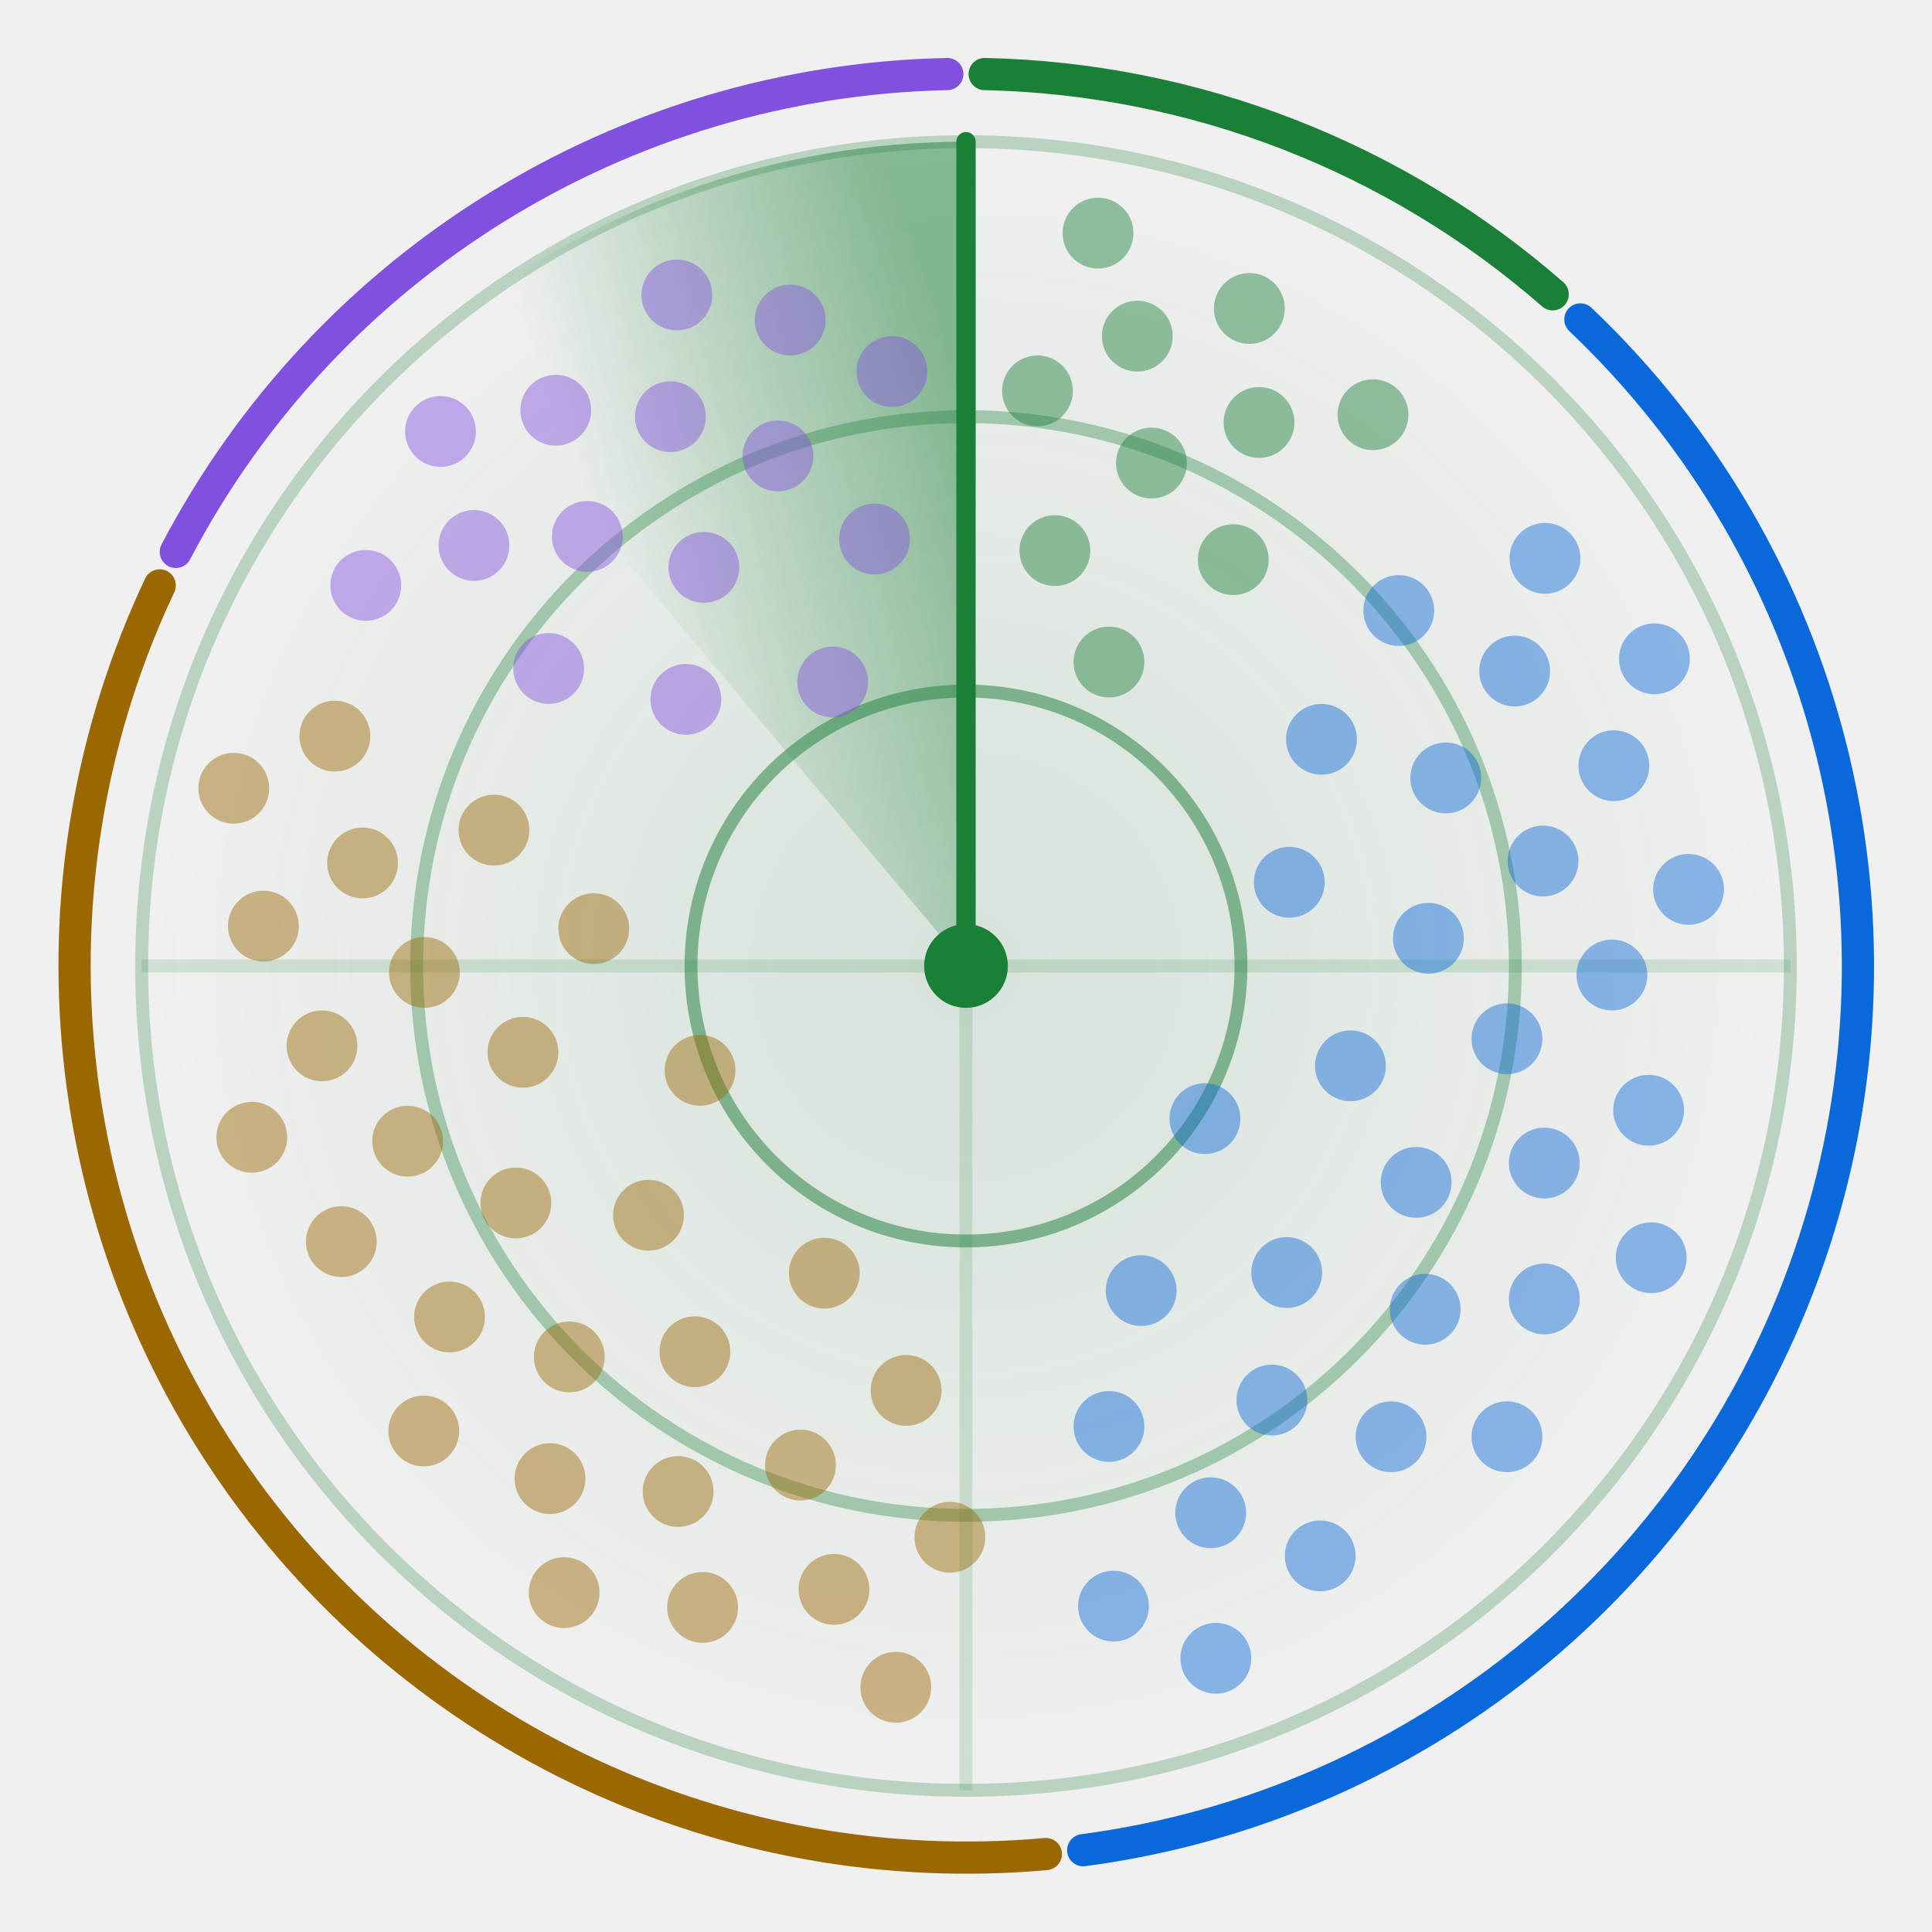
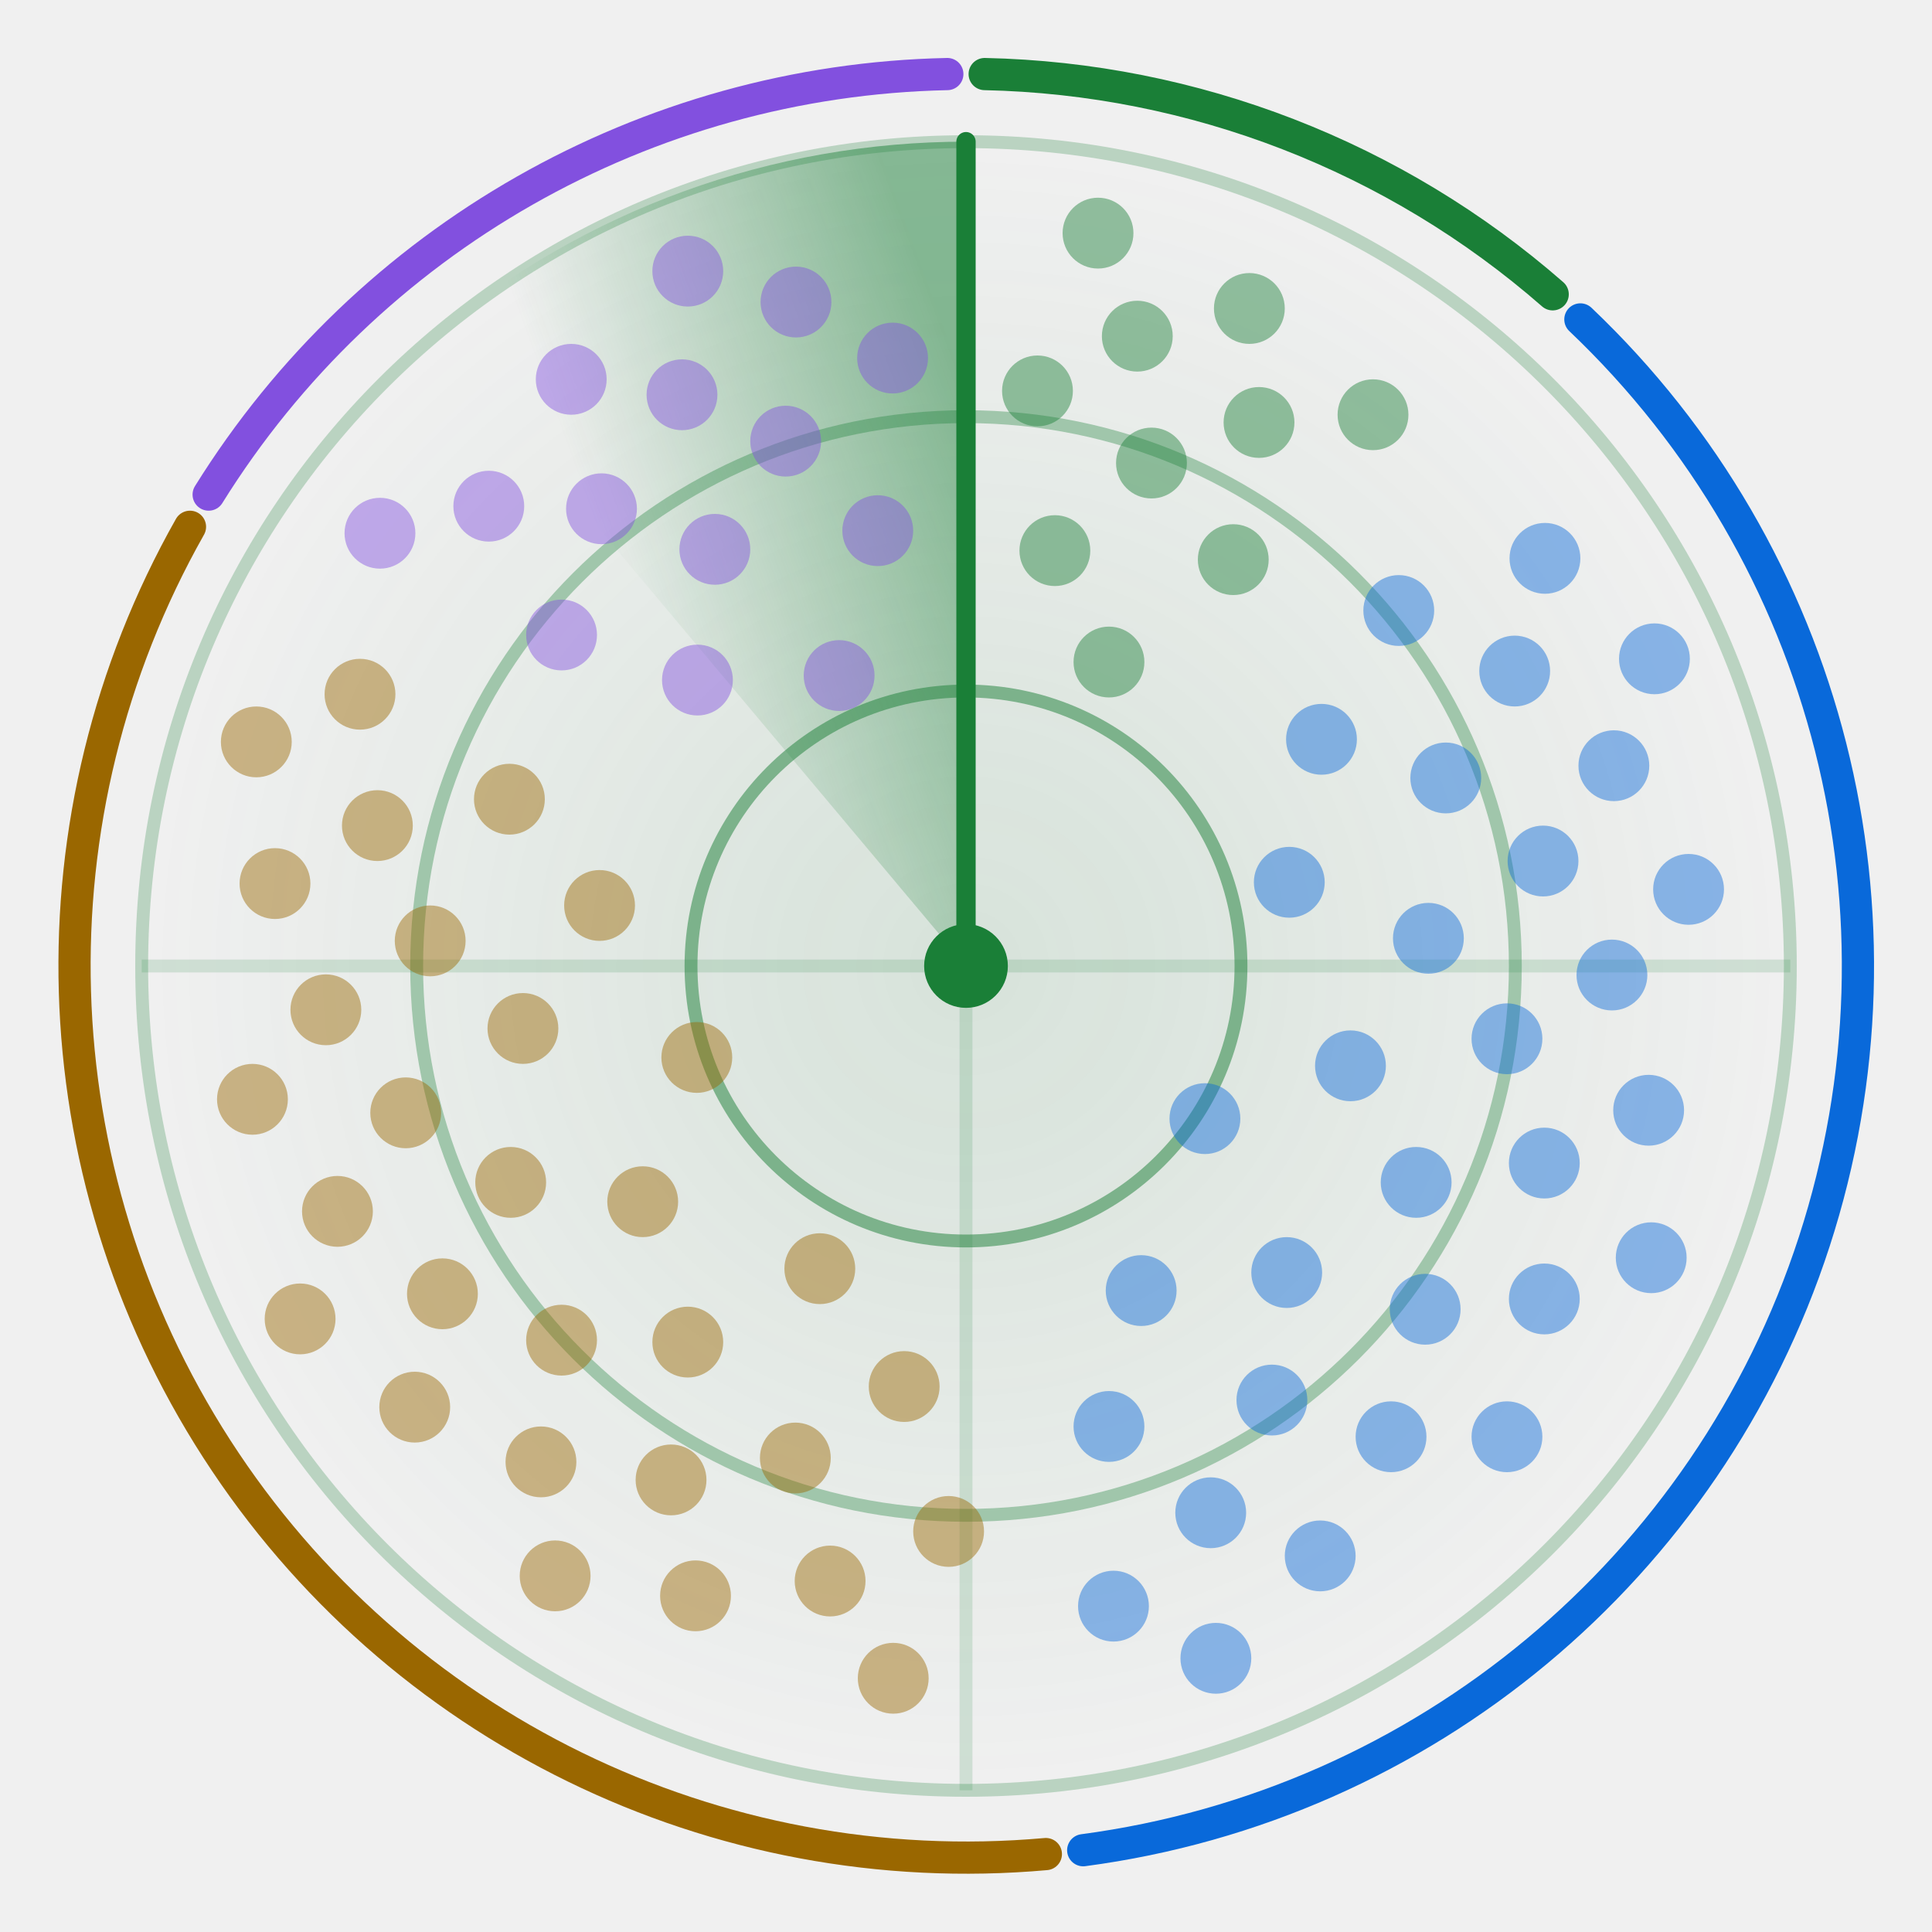
<svg xmlns="http://www.w3.org/2000/svg" width="300" height="300" viewBox="0 0 300 300" role="img" aria-labelledby="title">
  <style>.card{fill:#ffffff;stroke:#d1d9e0}.t{fill:#1f2328}.m{fill:#59636e}.ring{stroke:#1a7f37}.hub{fill:#1a7f37}.beam{stroke:#1a7f37}.s0,.s1,.g0,.g1{stop-color:#1a7f37}.a0{stop-color:#1a7f37}.a1{stop-color:#0969da}.dot.agents,.key.agents{fill:#1a7f37}.rim.agents{stroke:#1a7f37}.dot.apis,.key.apis{fill:#0969da}.rim.apis{stroke:#0969da}.dot.trials,.key.trials{fill:#9a6700}.rim.trials{stroke:#9a6700}.dot.aggregators,.key.aggregators{fill:#8250df}.rim.aggregators{stroke:#8250df}@media (prefers-color-scheme: dark) {.card{fill:#0d1117;stroke:#3d444d}.t{fill:#f0f6fc}.m{fill:#9198a1}.ring{stroke:#3fb950}.hub{fill:#3fb950}.beam{stroke:#3fb950}.s0,.s1,.g0,.g1{stop-color:#3fb950}.a0{stop-color:#3fb950}.a1{stop-color:#4493f8}.dot.agents,.key.agents{fill:#3fb950}.rim.agents{stroke:#3fb950}.dot.apis,.key.apis{fill:#4493f8}.rim.apis{stroke:#4493f8}.dot.trials,.key.trials{fill:#d29922}.rim.trials{stroke:#d29922}.dot.aggregators,.key.aggregators{fill:#ab7df8}.rim.aggregators{stroke:#ab7df8}}.rim{fill:none}.s0{stop-opacity:.5}.s1,.g1{stop-opacity:0}.g0{stop-opacity:.12}.dot{opacity:.45;animation:ping 6s linear infinite}@keyframes ping{0%,4%{opacity:1}55%,100%{opacity:.45}}.turning{animation:turn 6s linear infinite}@keyframes turn{to{transform:rotate(360deg)}}@media (prefers-reduced-motion: reduce) {.dot { animation: none; opacity: 1 } .turning { animation: none }}</style>
  <defs>
    <radialGradient id="glow">
      <stop class="g0" offset="0" />
      <stop class="g1" offset="1" />
    </radialGradient>
  </defs>
  <circle cx="150.0" cy="150.0" r="128.0" fill="url(#glow)" />
  <circle class="ring" cx="150.0" cy="150.0" r="42.7" fill="none" stroke-width="2" stroke-opacity=".5" />
  <circle class="ring" cx="150.0" cy="150.0" r="85.3" fill="none" stroke-width="2" stroke-opacity=".35" />
  <circle class="ring" cx="150.0" cy="150.0" r="128.0" fill="none" stroke-width="2" stroke-opacity=".25" />
  <path class="ring" d="M22.0 150.0H278.0M150.0 22.0V278.0" stroke-width="2" stroke-opacity=".15" />
  <path class="rim agents" d="M152.9 11.5A138.5 138.5 0 0 1 241.1 45.7" stroke-width="5" stroke-linecap="round" />
  <path class="rim apis" d="M245.4 49.6A138.5 138.5 0 0 1 168.2 287.3" stroke-width="5" stroke-linecap="round" />
-   <path class="rim trials" d="M162.4 287.9A138.5 138.5 0 0 1 24.8 90.9" stroke-width="5" stroke-linecap="round" />
-   <path class="rim aggregators" d="M27.3 85.7A138.5 138.5 0 0 1 147.1 11.5" stroke-width="5" stroke-linecap="round" />
+   <path class="rim trials" d="M162.4 287.9A138.5 138.5 0 0 1 29.5 81.8" stroke-width="5" stroke-linecap="round" />
+   <path class="rim aggregators" d="M32.4 76.8A138.5 138.5 0 0 1 147.1 11.5" stroke-width="5" stroke-linecap="round" />
  <defs>
    <linearGradient id="sweep" gradientUnits="userSpaceOnUse" x1="150.0" y1="60.4" x2="92.4" y2="81.4">
      <stop class="s0" offset="0" />
      <stop class="s1" offset="1" />
    </linearGradient>
  </defs>
  <g class="turning" style="transform-origin:150.0px 150.0px">
    <path fill="url(#sweep)" d="M150.0 150.0L67.7 51.9A128.0 128.0 0 0 1 150.0 22.0Z" />
    <line class="beam" x1="150.0" y1="150.0" x2="150.0" y2="22.0" stroke-width="3" stroke-linecap="round" />
  </g>
  <circle class="dot agents" cx="172.2" cy="102.8" r="5.5" style="animation-delay:0.42s" />
  <circle class="dot agents" cx="163.8" cy="85.5" r="5.5" style="animation-delay:0.20s" />
  <circle class="dot agents" cx="191.5" cy="86.9" r="5.5" style="animation-delay:0.56s" />
  <circle class="dot agents" cx="178.8" cy="71.9" r="5.5" style="animation-delay:0.34s" />
  <circle class="dot agents" cx="161.1" cy="60.7" r="5.5" style="animation-delay:0.12s" />
  <circle class="dot agents" cx="195.5" cy="65.6" r="5.5" style="animation-delay:0.47s" />
  <circle class="dot agents" cx="176.6" cy="52.2" r="5.5" style="animation-delay:0.25s" />
  <circle class="dot agents" cx="213.2" cy="64.4" r="5.5" style="animation-delay:0.61s" />
  <circle class="dot agents" cx="194.0" cy="47.9" r="5.5" style="animation-delay:0.39s" />
  <circle class="dot agents" cx="170.5" cy="36.2" r="5.5" style="animation-delay:0.17s" />
  <circle class="dot apis" cx="187.1" cy="173.7" r="5.5" style="animation-delay:2.04s" />
  <circle class="dot apis" cx="200.2" cy="137.0" r="5.5" style="animation-delay:1.26s" />
  <circle class="dot apis" cx="177.2" cy="200.4" r="5.5" style="animation-delay:2.53s" />
  <circle class="dot apis" cx="209.7" cy="165.5" r="5.5" style="animation-delay:1.74s" />
  <circle class="dot apis" cx="205.2" cy="114.8" r="5.5" style="animation-delay:0.96s" />
  <circle class="dot apis" cx="199.8" cy="197.6" r="5.5" style="animation-delay:2.23s" />
  <circle class="dot apis" cx="221.8" cy="145.7" r="5.5" style="animation-delay:1.44s" />
  <circle class="dot apis" cx="172.2" cy="221.5" r="5.5" style="animation-delay:2.71s" />
  <circle class="dot apis" cx="219.9" cy="183.6" r="5.5" style="animation-delay:1.93s" />
  <circle class="dot apis" cx="224.5" cy="120.8" r="5.5" style="animation-delay:1.14s" />
  <circle class="dot apis" cx="197.5" cy="217.4" r="5.5" style="animation-delay:2.41s" />
  <circle class="dot apis" cx="234.0" cy="161.3" r="5.5" style="animation-delay:1.63s" />
  <circle class="dot apis" cx="217.2" cy="94.8" r="5.5" style="animation-delay:0.84s" />
  <circle class="dot apis" cx="221.3" cy="203.3" r="5.5" style="animation-delay:2.11s" />
  <circle class="dot apis" cx="239.6" cy="133.7" r="5.5" style="animation-delay:1.33s" />
  <circle class="dot apis" cx="188.0" cy="234.9" r="5.5" style="animation-delay:2.60s" />
  <circle class="dot apis" cx="239.8" cy="180.6" r="5.5" style="animation-delay:1.81s" />
  <circle class="dot apis" cx="235.2" cy="104.2" r="5.5" style="animation-delay:1.03s" />
  <circle class="dot apis" cx="216.0" cy="223.1" r="5.5" style="animation-delay:2.30s" />
  <circle class="dot apis" cx="250.3" cy="151.4" r="5.5" style="animation-delay:1.51s" />
  <circle class="dot apis" cx="172.9" cy="249.4" r="5.5" style="animation-delay:2.78s" />
  <circle class="dot apis" cx="239.8" cy="201.7" r="5.5" style="animation-delay:2.00s" />
  <circle class="dot apis" cx="250.6" cy="118.9" r="5.5" style="animation-delay:1.21s" />
  <circle class="dot apis" cx="205.0" cy="241.6" r="5.5" style="animation-delay:2.48s" />
  <circle class="dot apis" cx="256.0" cy="172.4" r="5.5" style="animation-delay:1.70s" />
  <circle class="dot apis" cx="239.9" cy="86.7" r="5.5" style="animation-delay:0.91s" />
  <circle class="dot apis" cx="234.0" cy="223.1" r="5.5" style="animation-delay:2.18s" />
  <circle class="dot apis" cx="262.2" cy="138.1" r="5.5" style="animation-delay:1.40s" />
  <circle class="dot apis" cx="188.8" cy="257.5" r="5.5" style="animation-delay:2.67s" />
  <circle class="dot apis" cx="256.4" cy="195.3" r="5.5" style="animation-delay:1.88s" />
  <circle class="dot apis" cx="256.9" cy="102.3" r="5.5" style="animation-delay:1.10s" />
-   <circle class="dot trials" cx="108.7" cy="166.2" r="5.5" style="animation-delay:4.14s" />
-   <circle class="dot trials" cx="128.0" cy="197.7" r="5.5" style="animation-delay:3.41s" />
-   <circle class="dot trials" cx="92.2" cy="144.2" r="5.5" style="animation-delay:4.60s" />
-   <circle class="dot trials" cx="100.7" cy="188.7" r="5.5" style="animation-delay:3.86s" />
-   <circle class="dot trials" cx="140.7" cy="215.9" r="5.5" style="animation-delay:3.13s" />
-   <circle class="dot trials" cx="81.2" cy="163.4" r="5.5" style="animation-delay:4.32s" />
-   <circle class="dot trials" cx="107.9" cy="209.9" r="5.5" style="animation-delay:3.59s" />
-   <circle class="dot trials" cx="76.7" cy="128.9" r="5.5" style="animation-delay:4.77s" />
-   <circle class="dot trials" cx="80.1" cy="186.8" r="5.5" style="animation-delay:4.04s" />
-   <circle class="dot trials" cx="124.3" cy="227.5" r="5.5" style="animation-delay:3.31s" />
-   <circle class="dot trials" cx="65.9" cy="151.0" r="5.5" style="animation-delay:4.49s" />
-   <circle class="dot trials" cx="88.4" cy="210.7" r="5.5" style="animation-delay:3.76s" />
-   <circle class="dot trials" cx="147.5" cy="238.7" r="5.5" style="animation-delay:3.03s" />
-   <circle class="dot trials" cx="63.3" cy="177.2" r="5.5" style="animation-delay:4.21s" />
-   <circle class="dot trials" cx="105.3" cy="231.6" r="5.5" style="animation-delay:3.48s" />
-   <circle class="dot trials" cx="56.3" cy="134.0" r="5.5" style="animation-delay:4.66s" />
-   <circle class="dot trials" cx="69.8" cy="204.5" r="5.5" style="animation-delay:3.93s" />
-   <circle class="dot trials" cx="129.5" cy="246.8" r="5.5" style="animation-delay:3.20s" />
-   <circle class="dot trials" cx="50.0" cy="162.4" r="5.5" style="animation-delay:4.38s" />
-   <circle class="dot trials" cx="85.4" cy="229.6" r="5.5" style="animation-delay:3.65s" />
-   <circle class="dot trials" cx="52.0" cy="114.3" r="5.5" style="animation-delay:4.83s" />
-   <circle class="dot trials" cx="53.0" cy="192.8" r="5.5" style="animation-delay:4.10s" />
-   <circle class="dot trials" cx="109.1" cy="249.6" r="5.5" style="animation-delay:3.37s" />
-   <circle class="dot trials" cx="40.9" cy="143.8" r="5.5" style="animation-delay:4.55s" />
-   <circle class="dot trials" cx="65.8" cy="222.2" r="5.5" style="animation-delay:3.82s" />
-   <circle class="dot trials" cx="139.1" cy="262.0" r="5.5" style="animation-delay:3.09s" />
-   <circle class="dot trials" cx="39.1" cy="176.6" r="5.5" style="animation-delay:4.28s" />
-   <circle class="dot trials" cx="87.6" cy="247.3" r="5.5" style="animation-delay:3.54s" />
-   <circle class="dot trials" cx="36.3" cy="122.4" r="5.5" style="animation-delay:4.73s" />
-   <circle class="dot aggregators" cx="129.3" cy="105.9" r="5.5" style="animation-delay:5.58s" />
-   <circle class="dot aggregators" cx="106.5" cy="108.6" r="5.5" style="animation-delay:5.23s" />
-   <circle class="dot aggregators" cx="135.8" cy="83.7" r="5.5" style="animation-delay:5.80s" />
-   <circle class="dot aggregators" cx="109.3" cy="88.1" r="5.5" style="animation-delay:5.44s" />
-   <circle class="dot aggregators" cx="85.2" cy="103.8" r="5.5" style="animation-delay:5.09s" />
-   <circle class="dot aggregators" cx="120.8" cy="70.8" r="5.5" style="animation-delay:5.66s" />
-   <circle class="dot aggregators" cx="91.2" cy="83.3" r="5.5" style="animation-delay:5.31s" />
-   <circle class="dot aggregators" cx="138.5" cy="57.7" r="5.5" style="animation-delay:5.88s" />
-   <circle class="dot aggregators" cx="104.1" cy="64.7" r="5.5" style="animation-delay:5.53s" />
-   <circle class="dot aggregators" cx="73.6" cy="84.7" r="5.5" style="animation-delay:5.17s" />
-   <circle class="dot aggregators" cx="122.7" cy="49.7" r="5.5" style="animation-delay:5.75s" />
-   <circle class="dot aggregators" cx="86.3" cy="63.7" r="5.5" style="animation-delay:5.39s" />
-   <circle class="dot aggregators" cx="56.8" cy="90.9" r="5.5" style="animation-delay:5.04s" />
-   <circle class="dot aggregators" cx="105.1" cy="45.8" r="5.5" style="animation-delay:5.61s" />
-   <circle class="dot aggregators" cx="68.4" cy="67.0" r="5.5" style="animation-delay:5.26s" />
+   <circle class="dot trials" cx="108.2" cy="164.2" r="5.5" style="animation-delay:4.19s" />
+   <circle class="dot trials" cx="127.3" cy="197.0" r="5.5" style="animation-delay:3.43s" />
+   <circle class="dot trials" cx="93.1" cy="140.6" r="5.5" style="animation-delay:4.66s" />
+   <circle class="dot trials" cx="99.8" cy="186.6" r="5.5" style="animation-delay:3.90s" />
+   <circle class="dot trials" cx="140.4" cy="215.3" r="5.5" style="animation-delay:3.14s" />
+   <circle class="dot trials" cx="81.2" cy="159.7" r="5.5" style="animation-delay:4.37s" />
+   <circle class="dot trials" cx="106.8" cy="208.4" r="5.5" style="animation-delay:3.61s" />
+   <circle class="dot trials" cx="79.1" cy="124.1" r="5.5" style="animation-delay:4.83s" />
+   <circle class="dot trials" cx="79.3" cy="183.6" r="5.5" style="animation-delay:4.08s" />
+   <circle class="dot trials" cx="123.5" cy="226.4" r="5.5" style="animation-delay:3.32s" />
+   <circle class="dot trials" cx="66.8" cy="146.1" r="5.5" style="animation-delay:4.55s" />
+   <circle class="dot trials" cx="87.2" cy="208.1" r="5.5" style="animation-delay:3.79s" />
+   <circle class="dot trials" cx="147.3" cy="237.8" r="5.5" style="animation-delay:3.03s" />
+   <circle class="dot trials" cx="63.0" cy="172.8" r="5.5" style="animation-delay:4.26s" />
+   <circle class="dot trials" cx="104.2" cy="229.8" r="5.5" style="animation-delay:3.50s" />
+   <circle class="dot trials" cx="58.6" cy="128.2" r="5.5" style="animation-delay:4.72s" />
+   <circle class="dot trials" cx="68.7" cy="200.9" r="5.5" style="animation-delay:3.97s" />
+   <circle class="dot trials" cx="128.9" cy="245.5" r="5.5" style="animation-delay:3.21s" />
+   <circle class="dot trials" cx="50.6" cy="156.8" r="5.5" style="animation-delay:4.43s" />
+   <circle class="dot trials" cx="84.0" cy="227.0" r="5.5" style="animation-delay:3.68s" />
+   <circle class="dot trials" cx="55.9" cy="107.8" r="5.5" style="animation-delay:4.90s" />
+   <circle class="dot trials" cx="52.4" cy="188.1" r="5.5" style="animation-delay:4.14s" />
+   <circle class="dot trials" cx="108.0" cy="247.8" r="5.5" style="animation-delay:3.39s" />
+   <circle class="dot trials" cx="42.7" cy="137.2" r="5.5" style="animation-delay:4.61s" />
+   <circle class="dot trials" cx="64.4" cy="218.5" r="5.5" style="animation-delay:3.86s" />
+   <circle class="dot trials" cx="138.7" cy="260.6" r="5.5" style="animation-delay:3.10s" />
+   <circle class="dot trials" cx="39.2" cy="170.7" r="5.5" style="animation-delay:4.32s" />
+   <circle class="dot trials" cx="86.2" cy="244.7" r="5.5" style="animation-delay:3.57s" />
+   <circle class="dot trials" cx="39.8" cy="115.2" r="5.5" style="animation-delay:4.79s" />
+   <circle class="dot trials" cx="46.6" cy="204.8" r="5.5" style="animation-delay:4.03s" />
+   <circle class="dot aggregators" cx="130.3" cy="104.9" r="5.5" style="animation-delay:5.61s" />
+   <circle class="dot aggregators" cx="108.3" cy="105.6" r="5.5" style="animation-delay:5.28s" />
+   <circle class="dot aggregators" cx="136.3" cy="82.4" r="5.5" style="animation-delay:5.81s" />
+   <circle class="dot aggregators" cx="111.0" cy="85.3" r="5.5" style="animation-delay:5.48s" />
+   <circle class="dot aggregators" cx="87.2" cy="98.6" r="5.5" style="animation-delay:5.16s" />
+   <circle class="dot aggregators" cx="122.0" cy="68.5" r="5.5" style="animation-delay:5.68s" />
+   <circle class="dot aggregators" cx="93.4" cy="79.0" r="5.5" style="animation-delay:5.36s" />
+   <circle class="dot aggregators" cx="138.6" cy="55.6" r="5.5" style="animation-delay:5.89s" />
+   <circle class="dot aggregators" cx="105.9" cy="61.3" r="5.5" style="animation-delay:5.56s" />
+   <circle class="dot aggregators" cx="75.9" cy="78.6" r="5.5" style="animation-delay:5.23s" />
+   <circle class="dot aggregators" cx="123.6" cy="46.9" r="5.5" style="animation-delay:5.76s" />
+   <circle class="dot aggregators" cx="88.7" cy="58.9" r="5.5" style="animation-delay:5.43s" />
+   <circle class="dot aggregators" cx="59.0" cy="82.8" r="5.5" style="animation-delay:5.11s" />
+   <circle class="dot aggregators" cx="106.8" cy="42.1" r="5.5" style="animation-delay:5.64s" />
  <circle class="hub" cx="150.0" cy="150.0" r="6.5" />
</svg>
